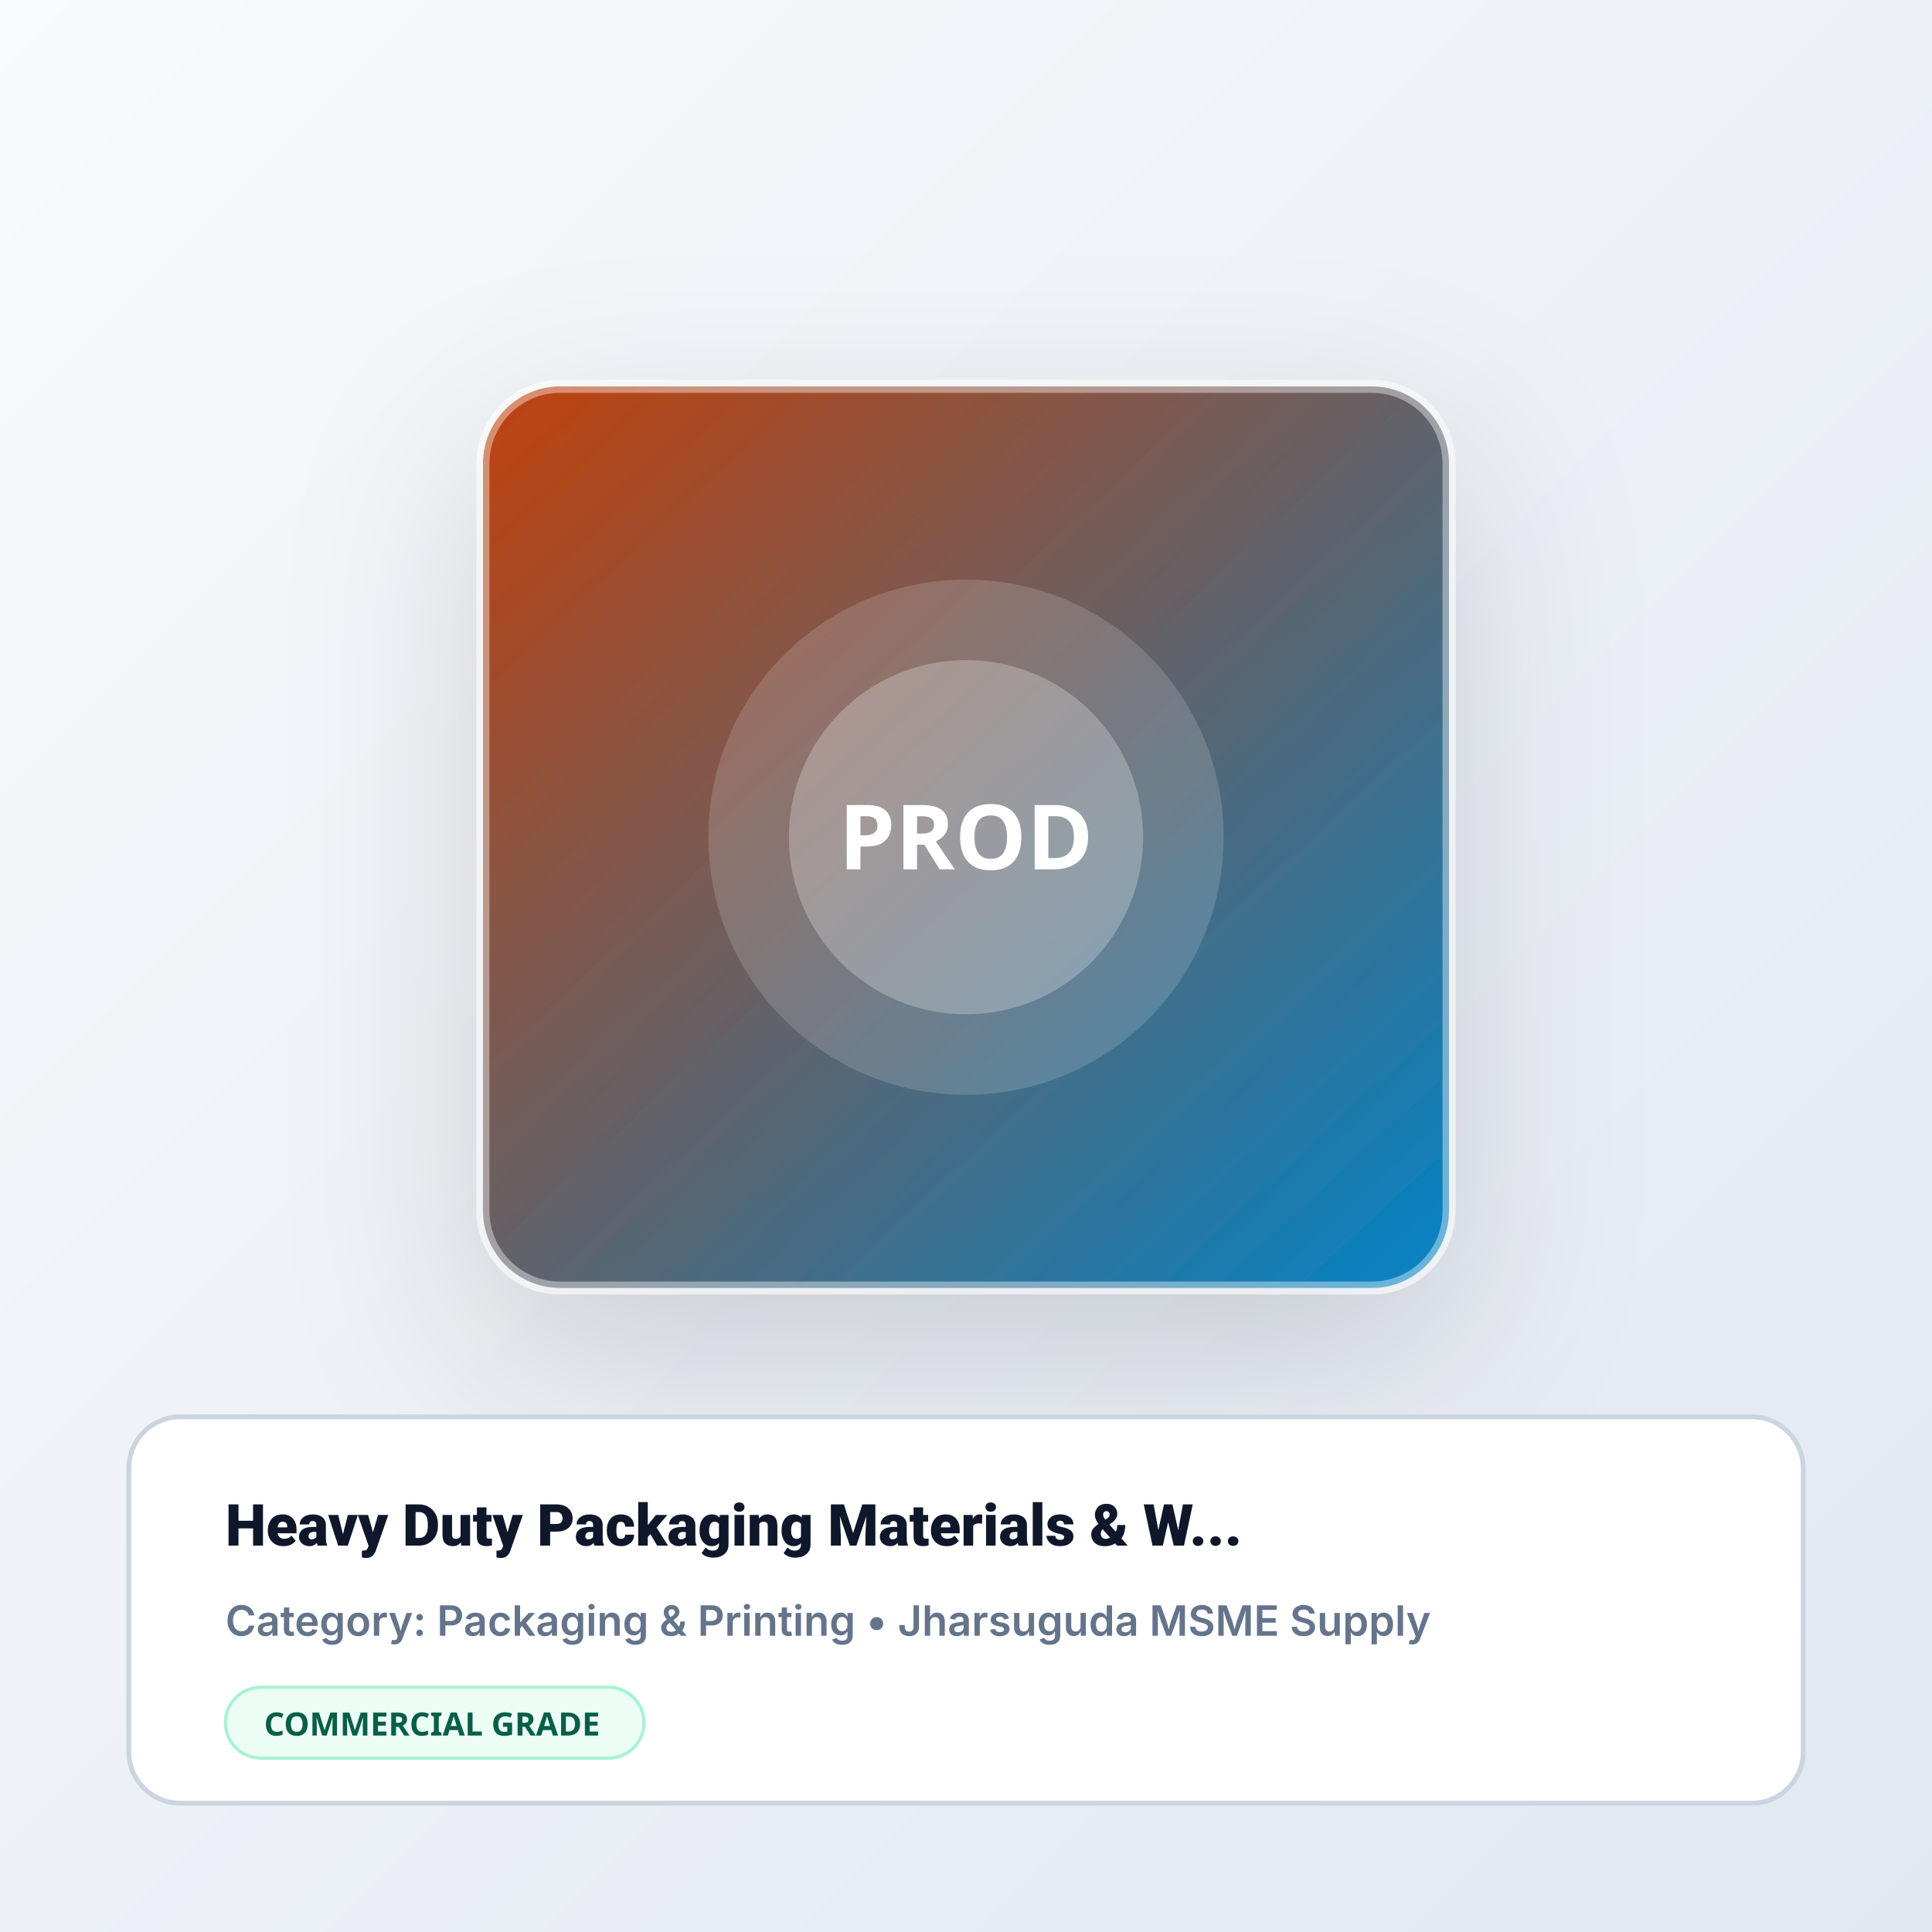
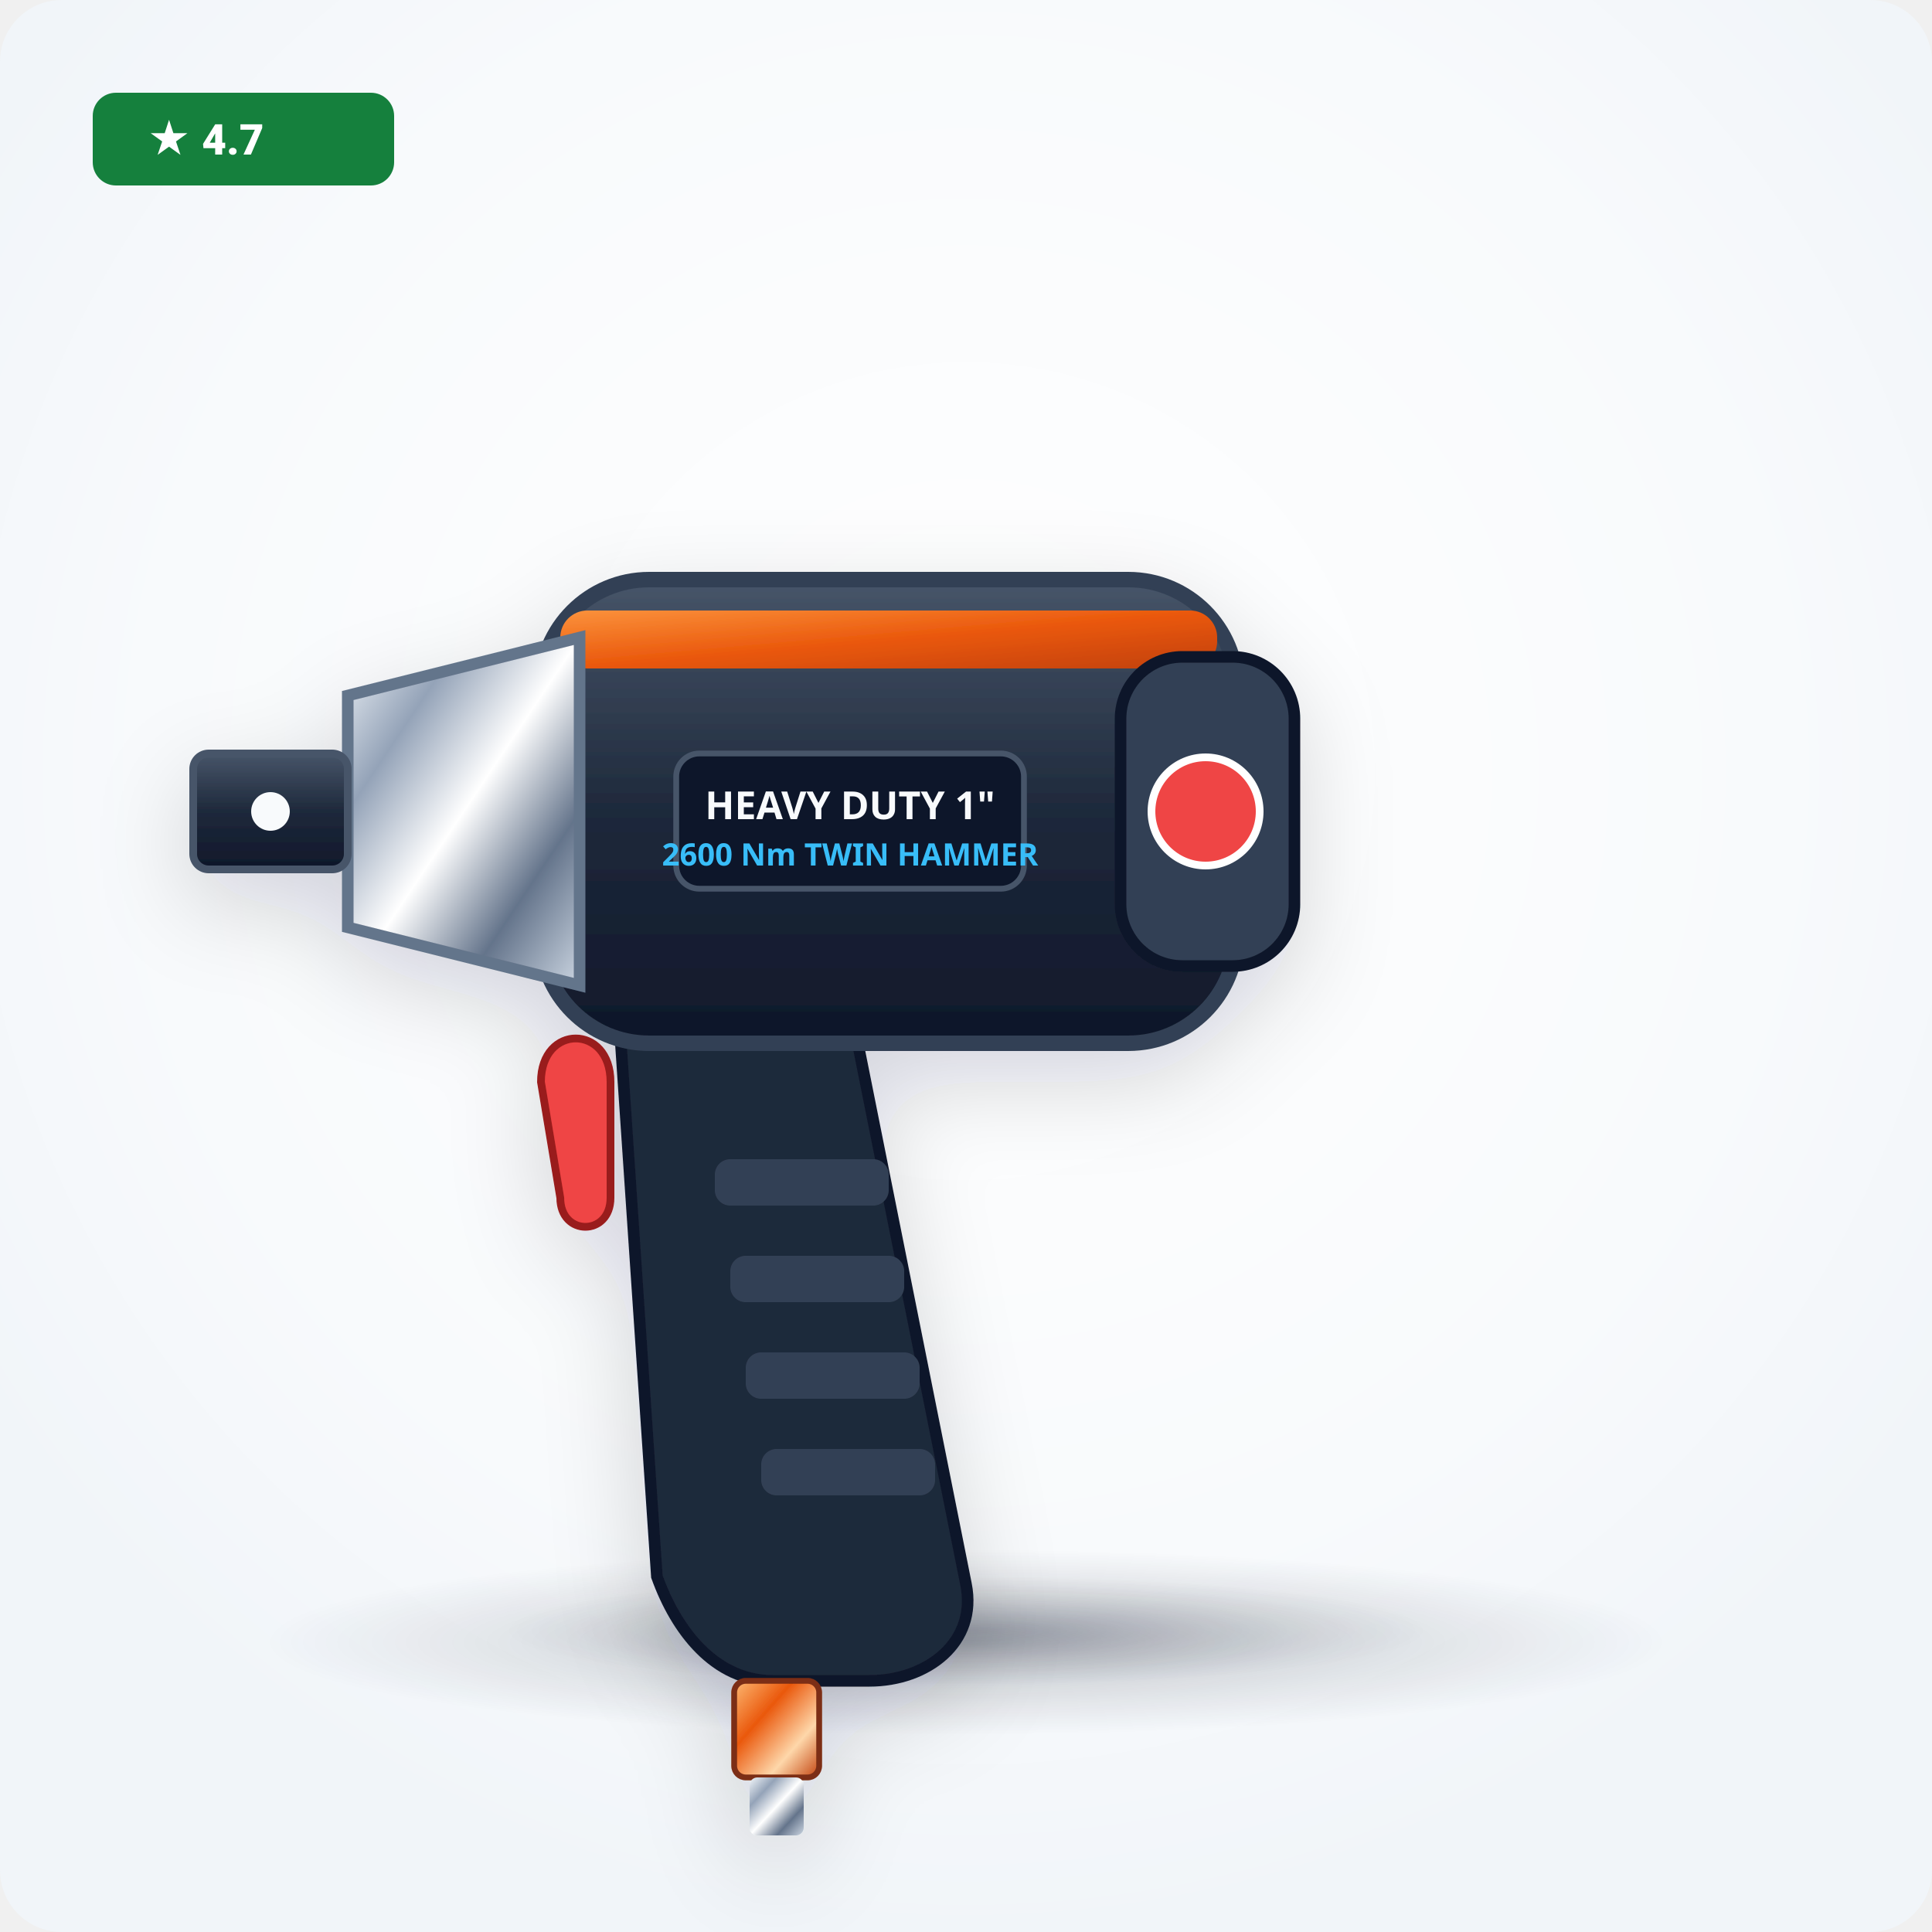
- <svg xmlns="http://www.w3.org/2000/svg" viewBox="0 0 600 600" width="600" height="600">
+ <svg xmlns="http://www.w3.org/2000/svg" viewBox="0 0 500 500" width="500" height="500">
  <defs>
-     <linearGradient id="pbg" x1="0%" y1="0%" x2="100%" y2="100%">
-       <stop offset="0%" stop-color="#f8fafc" />
-       <stop offset="100%" stop-color="#e2e8f0" />
+     <radialGradient id="studioBg" cx="50%" cy="40%" r="60%">
+       <stop offset="0%" stop-color="#ffffff" />
+       <stop offset="70%" stop-color="#f8fafc" />
+       <stop offset="100%" stop-color="#f1f5f9" />
+     </radialGradient>
+     <radialGradient id="contactShadow" cx="50%" cy="50%" r="50%">
+       <stop offset="0%" stop-color="rgba(15, 23, 42, 0.28)" />
+       <stop offset="50%" stop-color="rgba(15, 23, 42, 0.12)" />
+       <stop offset="100%" stop-color="rgba(15, 23, 42, 0)" />
+     </radialGradient>
+     <linearGradient id="chromeGrad" x1="0%" y1="0%" x2="100%" y2="100%">
+       <stop offset="0%" stop-color="#f1f5f9" />
+       <stop offset="25%" stop-color="#94a3b8" />
+       <stop offset="50%" stop-color="#ffffff" />
+       <stop offset="75%" stop-color="#64748b" />
+       <stop offset="100%" stop-color="#cbd5e1" />
    </linearGradient>
-     <linearGradient id="pgrad" x1="0%" y1="0%" x2="100%" y2="100%">
-       <stop offset="0%" stop-color="#c2410c" />
-       <stop offset="100%" stop-color="#0284c7" />
+     <linearGradient id="copperGrad" x1="0%" y1="0%" x2="100%" y2="100%">
+       <stop offset="0%" stop-color="#fdba74" />
+       <stop offset="35%" stop-color="#ea580c" />
+       <stop offset="70%" stop-color="#fed7aa" />
+       <stop offset="100%" stop-color="#c2410c" />
    </linearGradient>
+     <linearGradient id="darkMetal" x1="0%" y1="0%" x2="0%" y2="100%">
+       <stop offset="0%" stop-color="#475569" />
+       <stop offset="50%" stop-color="#1e293b" />
+       <stop offset="100%" stop-color="#0f172a" />
+     </linearGradient>
+     <linearGradient id="toolBlue" x1="0%" y1="0%" x2="100%" y2="100%">
+       <stop offset="0%" stop-color="#38bdf8" />
+       <stop offset="40%" stop-color="#0284c7" />
+       <stop offset="100%" stop-color="#0369a1" />
+     </linearGradient>
+     <linearGradient id="safetyOrange" x1="0%" y1="0%" x2="100%" y2="100%">
+       <stop offset="0%" stop-color="#fb923c" />
+       <stop offset="50%" stop-color="#ea580c" />
+       <stop offset="100%" stop-color="#c2410c" />
+     </linearGradient>
+     <linearGradient id="dangerRed" x1="0%" y1="0%" x2="100%" y2="100%">
+       <stop offset="0%" stop-color="#f87171" />
+       <stop offset="50%" stop-color="#dc2626" />
+       <stop offset="100%" stop-color="#991b1b" />
+     </linearGradient>
+     <linearGradient id="cautionYellow" x1="0%" y1="0%" x2="100%" y2="100%">
+       <stop offset="0%" stop-color="#fde047" />
+       <stop offset="40%" stop-color="#eab308" />
+       <stop offset="100%" stop-color="#ca8a04" />
+     </linearGradient>
+     <filter id="softGlow" x="-20%" y="-20%" width="140%" height="140%">
+       <feDropShadow dx="0" dy="8" stdDeviation="12" flood-color="#0f172a" flood-opacity="0.16" />
+     </filter>
  </defs>
-   <rect width="600" height="600" fill="url(#pbg)" />
-   <g transform="translate(150, 120)">
-     <rect width="300" height="280" rx="24" fill="url(#pgrad)" stroke="rgba(255,255,255,0.4)" stroke-width="4" filter="drop-shadow(0 20px 30px rgba(0,0,0,0.15))" />
-     <circle cx="150" cy="140" r="80" fill="rgba(255,255,255,0.15)" />
-     <circle cx="150" cy="140" r="55" fill="rgba(255,255,255,0.25)" />
-     <text x="150" y="150" font-family="sans-serif" font-size="28" font-weight="900" text-anchor="middle" fill="#ffffff">PROD</text>
+   <rect width="500" height="500" rx="16" fill="url(#studioBg)" />
+   <ellipse cx="250" cy="425" rx="180" ry="24" fill="url(#contactShadow)" />
+   <ellipse cx="250" cy="422" rx="120" ry="14" fill="url(#contactShadow)" opacity="0.8" />
+   <g filter="url(#softGlow)">
+     <g transform="translate(110, 80)">
+       <path d="M110 180 L140 330 C143 345 130 355 115 355 L90 355 C75 355 65 342 60 328 L50 180 Z" fill="#1e293b" stroke="#0f172a" stroke-width="3" />
+       <rect x="75" y="220" width="45" height="12" rx="4" fill="#334155" />
+       <rect x="79" y="245" width="45" height="12" rx="4" fill="#334155" />
+       <rect x="83" y="270" width="45" height="12" rx="4" fill="#334155" />
+       <rect x="87" y="295" width="45" height="12" rx="4" fill="#334155" />
+       <rect x="80" y="355" width="22" height="25" rx="3" fill="url(#copperGrad)" stroke="#7c2d12" stroke-width="1.5" />
+       <rect x="84" y="380" width="14" height="15" rx="2" fill="url(#chromeGrad)" />
+       <rect x="30" y="70" width="180" height="120" rx="28" fill="url(#darkMetal)" stroke="#334155" stroke-width="4" />
+       <rect x="35" y="78" width="170" height="15" rx="7" fill="url(#safetyOrange)" />
+       <rect x="180" y="90" width="45" height="80" rx="16" fill="#334155" stroke="#0f172a" stroke-width="3" />
+       <circle cx="202" cy="130" r="14" fill="#ef4444" stroke="#ffffff" stroke-width="2" />
+       <path d="M40 85 L-20 100 L-20 160 L40 175 Z" fill="url(#chromeGrad)" stroke="#64748b" stroke-width="3" />
+       <rect x="-60" y="115" width="40" height="30" rx="4" fill="url(#darkMetal)" stroke="#475569" stroke-width="2" />
+       <circle cx="-40" cy="130" r="5" fill="#f8fafc" />
+       <path d="M48 200 C48 185 30 185 30 200 L35 230 C35 240 48 240 48 230 Z" fill="#ef4444" stroke="#991b1b" stroke-width="2" />
+       <rect x="65" y="115" width="90" height="35" rx="6" fill="#0f172a" stroke="#475569" stroke-width="1.5" />
+       <text x="110" y="132" font-family="sans-serif" font-size="10" font-weight="900" fill="#f8fafc" text-anchor="middle">HEAVY DUTY 1"</text>
+       <text x="110" y="144" font-family="sans-serif" font-size="8" font-weight="700" fill="#38bdf8" text-anchor="middle">2600 Nm TWIN HAMMER</text>
+     </g>
  </g>
-   <rect x="40" y="440" width="520" height="120" rx="16" fill="#ffffff" stroke="#cbd5e1" stroke-width="1.5" />
-   <text x="70" y="480" font-family="-apple-system, BlinkMacSystemFont, 'Segoe UI', Roboto, sans-serif" font-size="18" font-weight="900" fill="#0f172a">
-     Heavy Duty Packaging Materials &amp; W...
-   </text>
-   <text x="70" y="508" font-family="-apple-system, BlinkMacSystemFont, sans-serif" font-size="13" font-weight="600" fill="#64748b">
-     Category: Packaging &amp; Printing • Jharsuguda MSME Supply
-   </text>
-   <g transform="translate(70, 524)">
-     <rect width="130" height="22" rx="11" fill="#ecfdf5" stroke="#a7f3d0" />
-     <text x="12" y="15" font-family="sans-serif" font-size="10" font-weight="800" fill="#065f46">COMMERCIAL GRADE</text>
+   <g transform="translate(24, 24)">
+     <rect width="78" height="24" rx="6" fill="#15803d" />
+     <text x="14" y="16" font-family="-apple-system, BlinkMacSystemFont, 'Segoe UI', Roboto, sans-serif" font-size="11" font-weight="800" fill="#ffffff">★ 4.7</text>
  </g>
</svg>
